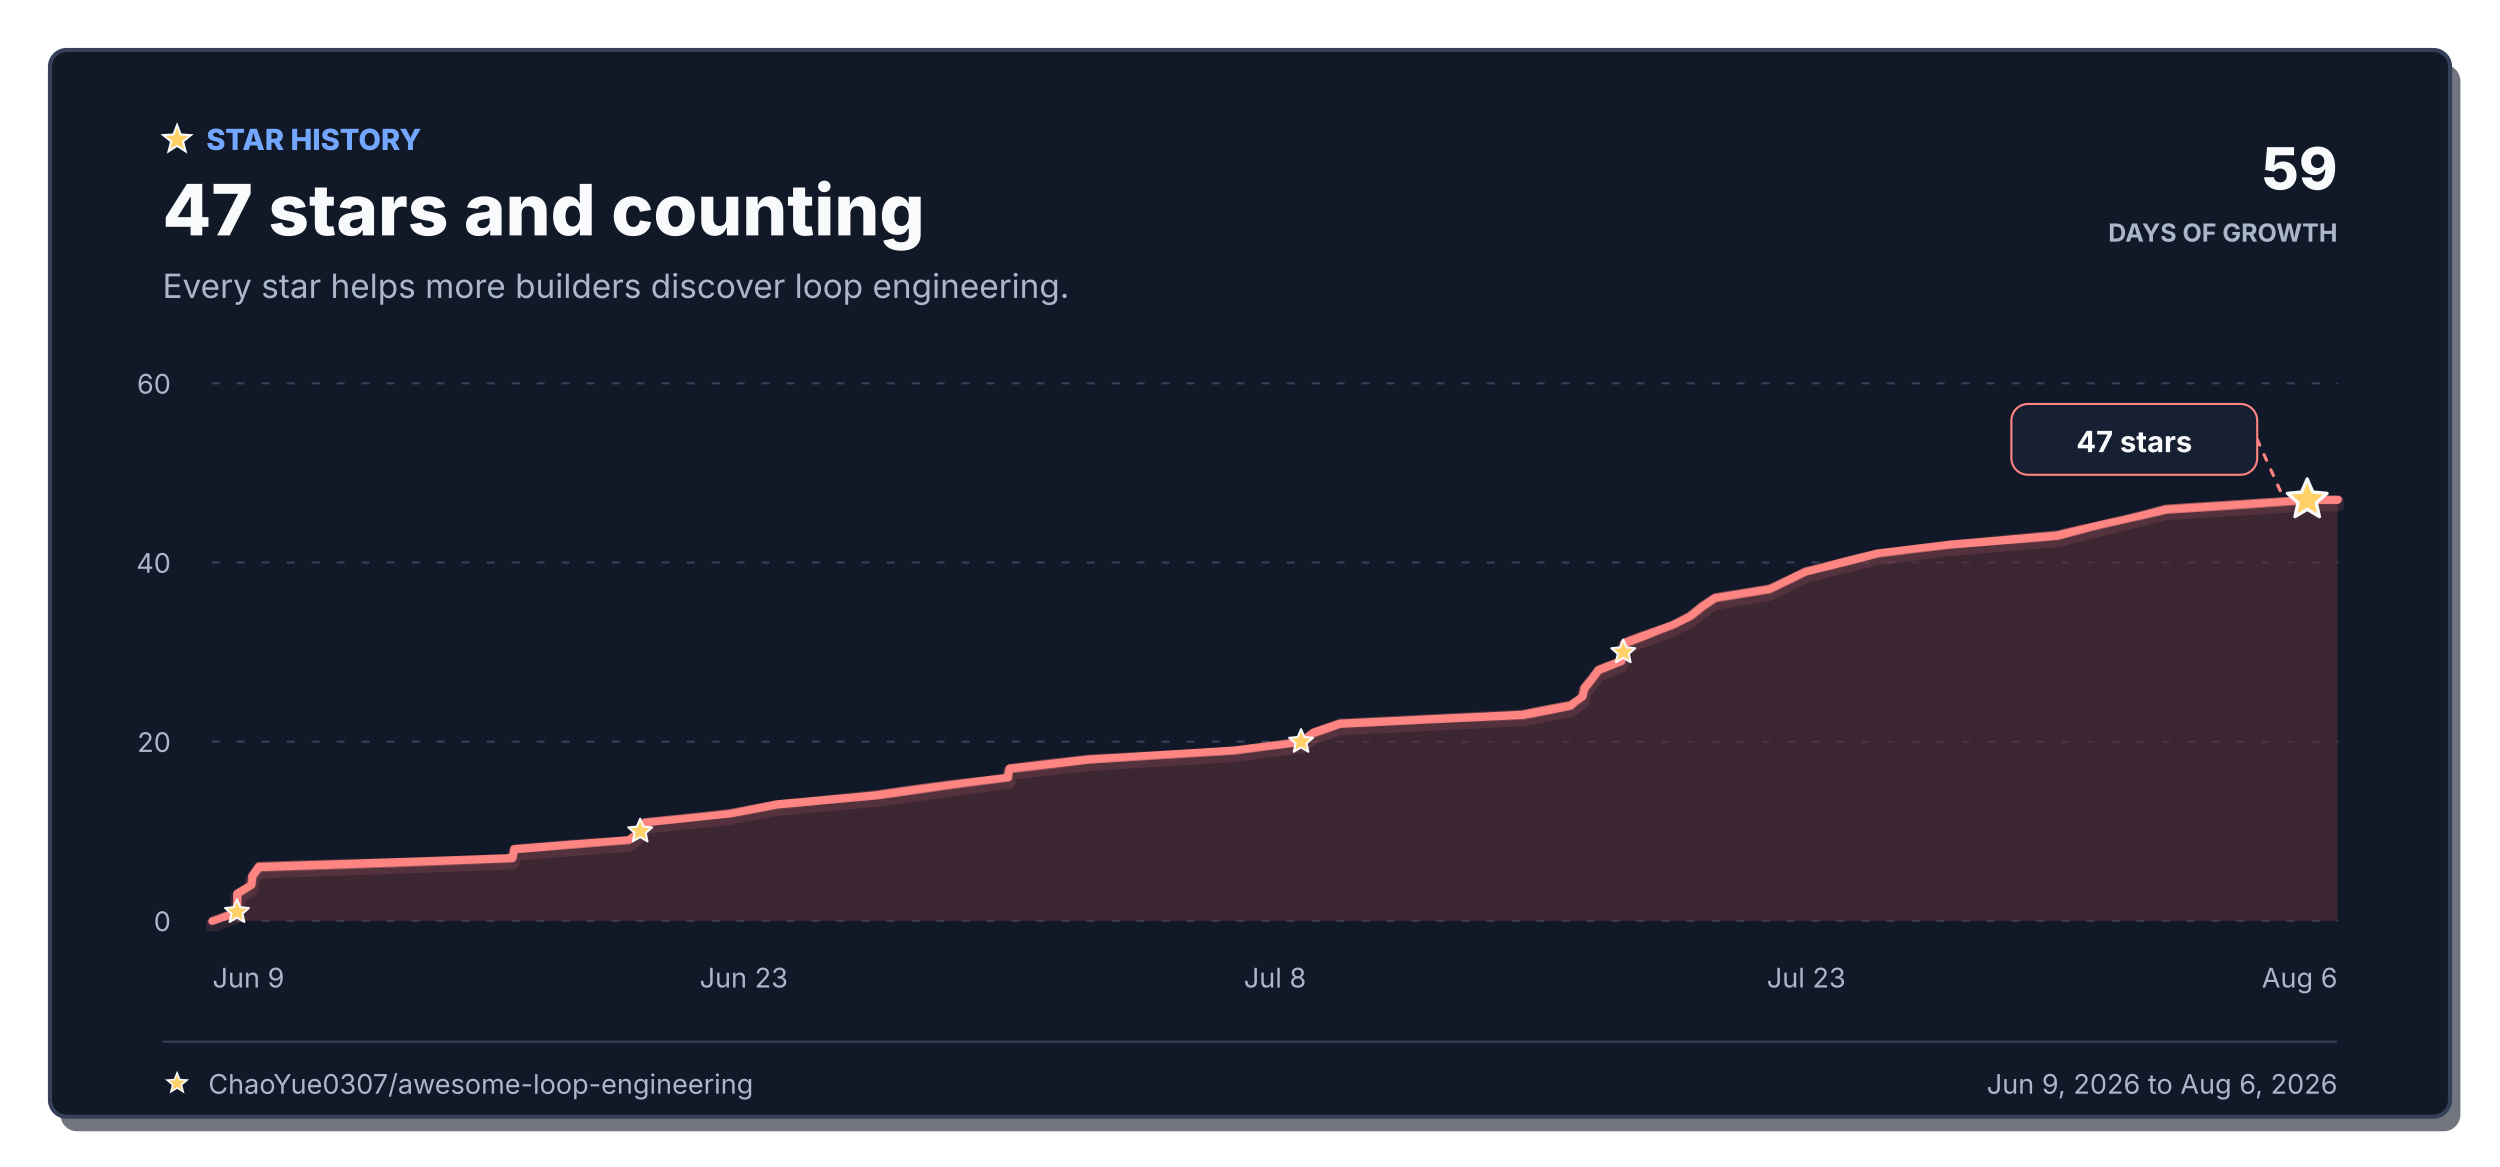
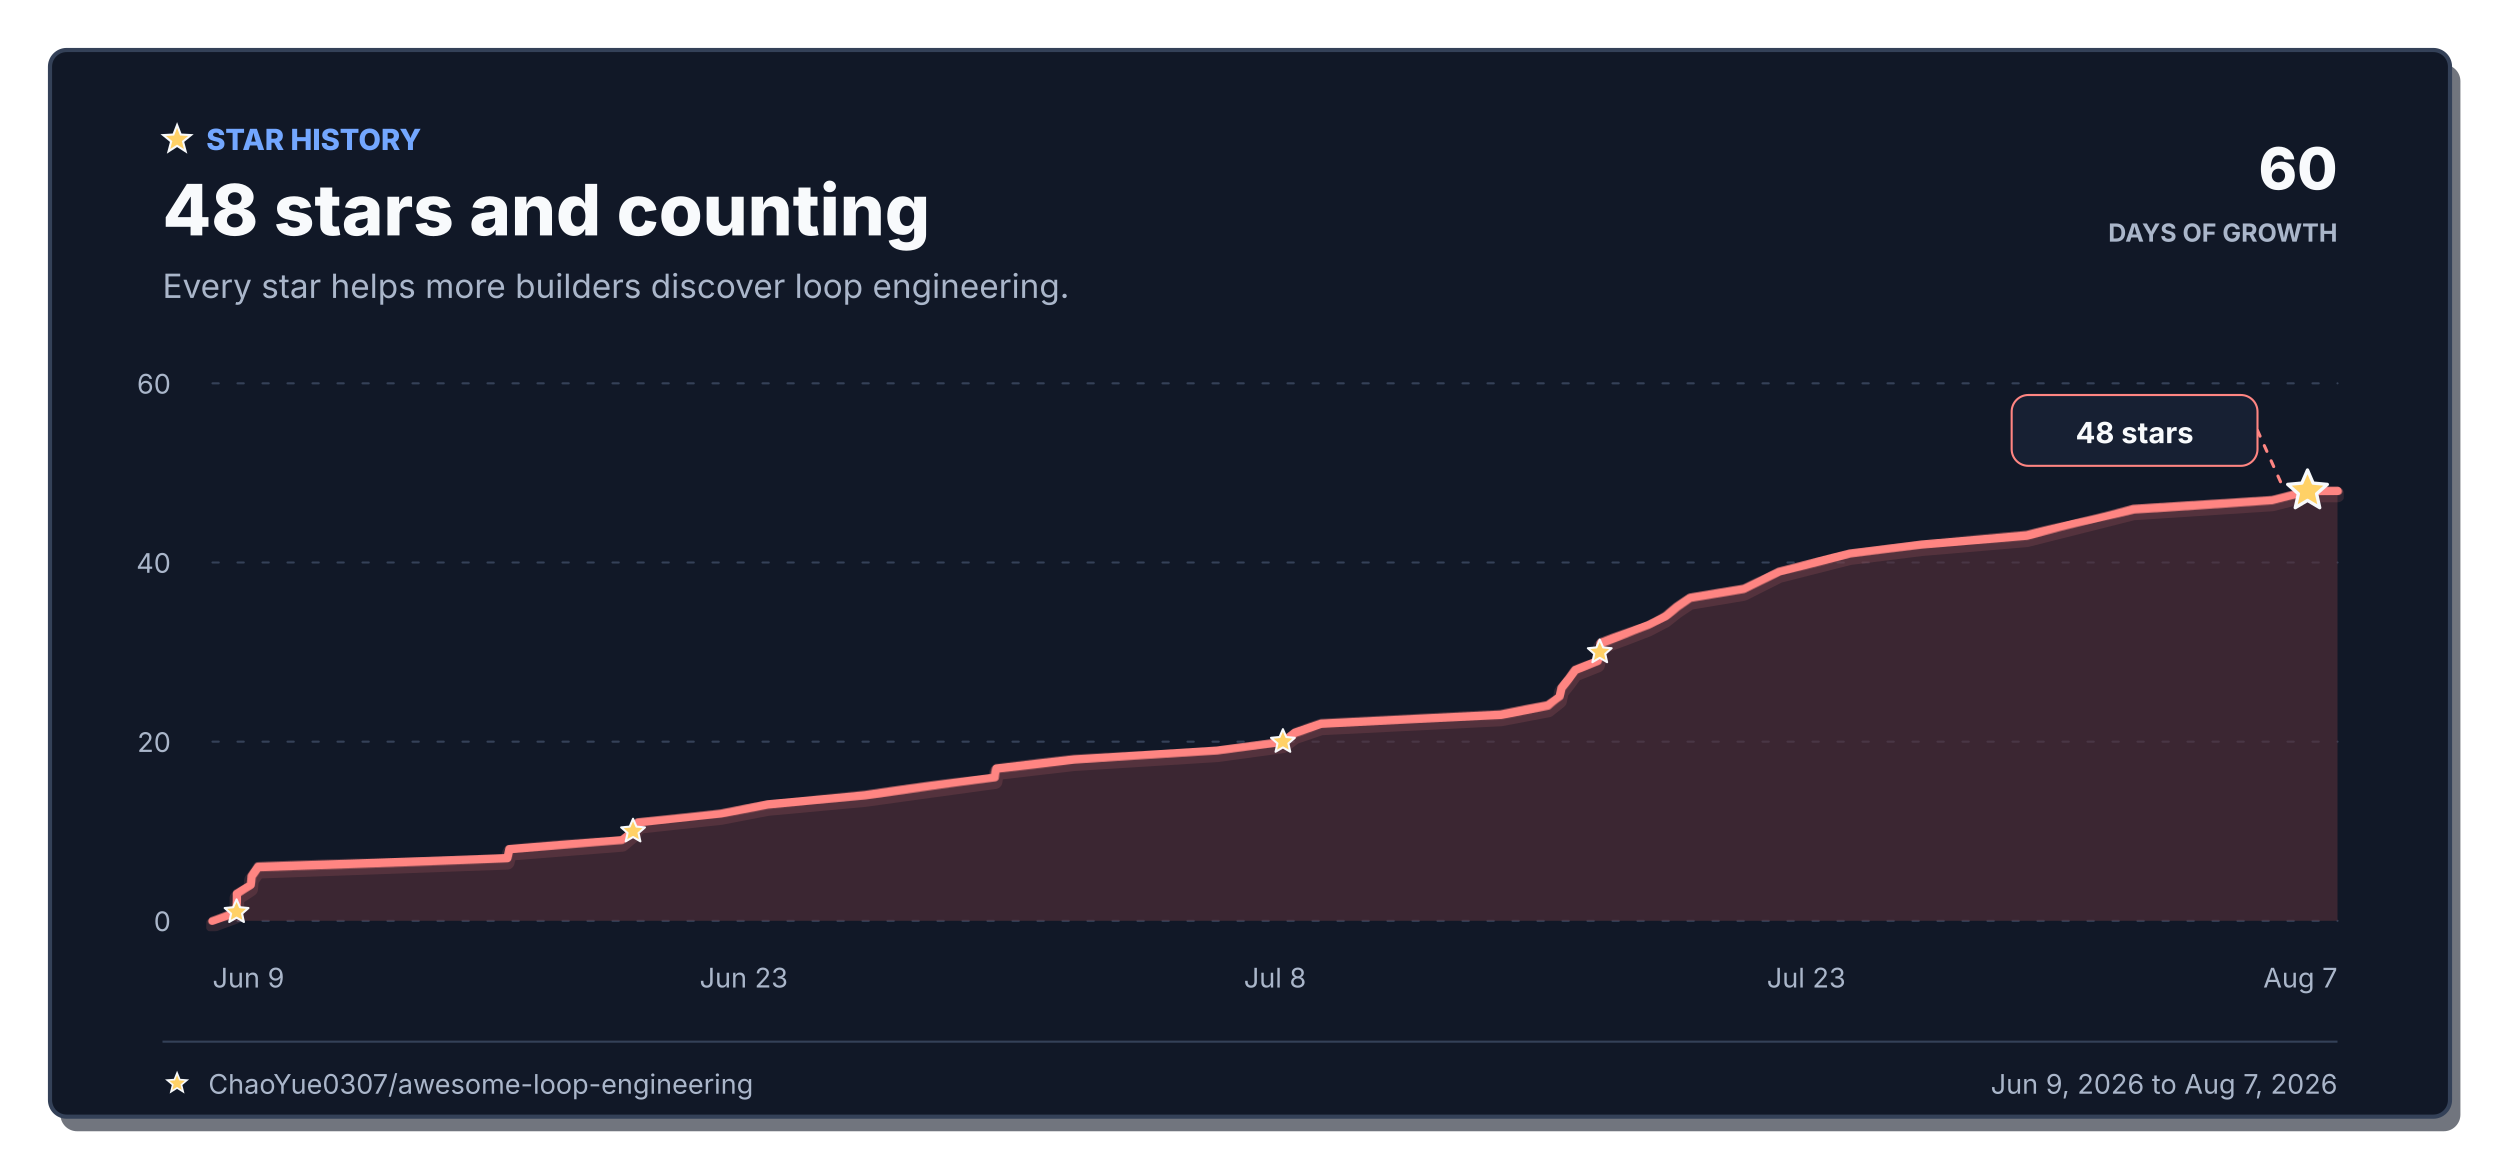
<svg xmlns="http://www.w3.org/2000/svg" width="1200" height="560" viewBox="0 0 1200 560" role="img" aria-labelledby="title desc">
  <style>
    text { font-family: ui-rounded, 'SF Pro Rounded', 'Nunito Sans', -apple-system, BlinkMacSystemFont, 'Segoe UI', sans-serif; letter-spacing: 0; }
  </style>
  <defs>
    <filter id="rough-line" x="-3%" y="-6%" width="106%" height="112%">
      <feTurbulence type="fractalNoise" baseFrequency="0.008 0.12" numOctaves="1" seed="17" result="noise" />
      <feDisplacementMap in="SourceGraphic" in2="noise" scale="1.2" xChannelSelector="R" yChannelSelector="G" />
    </filter>
    <clipPath id="plot-clip">
      <rect x="99" y="179" width="1026" height="268" />
    </clipPath>
  </defs>
  <rect x="29" y="31" width="1152" height="512" rx="8" fill="#0B1220" opacity="0.58" />
  <rect x="24" y="24" width="1152" height="512" rx="8" fill="#111827" stroke="#344158" stroke-width="2" />
  <path d="M 85 60 L 86.76 64.57 L 91.66 64.84 L 87.85 67.93 L 89.11 72.66 L 85 70 L 80.89 72.66 L 82.15 67.93 L 78.34 64.84 L 83.24 64.57 Z" fill="#FFD166" stroke="#F8FAFC" stroke-width="1" />
  <text x="99" y="72" fill="#73A7FF" font-size="14" font-weight="800">STAR HISTORY</text>
-   <text x="78" y="113" fill="#F8FAFC" font-size="34" font-weight="760">47 stars and counting</text>
+   <text x="78" y="113" fill="#F8FAFC" font-size="34" font-weight="760">48 stars and counting</text>
  <text x="78" y="143" fill="#AAB6CA" font-size="16">Every star helps more builders discover loop engineering.</text>
-   <text x="1122" y="91" fill="#F8FAFC" font-size="28" font-weight="760" text-anchor="end">59</text>
+   <text x="1122" y="91" fill="#F8FAFC" font-size="28" font-weight="760" text-anchor="end">60</text>
  <text x="1122" y="116" fill="#AAB6CA" font-size="12" font-weight="750" text-anchor="end">DAYS OF GROWTH</text>
  <line x1="102" y1="442" x2="1122" y2="442" stroke="#354158" stroke-width="1" stroke-dasharray="3 9" stroke-linecap="round" />
  <text x="82" y="446.94" fill="#AAB6CA" font-size="13" text-anchor="end">0</text>
  <line x1="102" y1="356" x2="1122" y2="356" stroke="#354158" stroke-width="1" stroke-dasharray="3 9" stroke-linecap="round" />
  <text x="82" y="360.94" fill="#AAB6CA" font-size="13" text-anchor="end">20</text>
  <line x1="102" y1="270" x2="1122" y2="270" stroke="#354158" stroke-width="1" stroke-dasharray="3 9" stroke-linecap="round" />
  <text x="82" y="274.94" fill="#AAB6CA" font-size="13" text-anchor="end">40</text>
  <line x1="102" y1="184" x2="1122" y2="184" stroke="#354158" stroke-width="1" stroke-dasharray="3 9" stroke-linecap="round" />
  <text x="82" y="188.94" fill="#AAB6CA" font-size="13" text-anchor="end">60</text>
  <text x="102" y="474" fill="#AAB6CA" font-size="13" text-anchor="start">Jun 9</text>
  <text x="357" y="474" fill="#AAB6CA" font-size="13" text-anchor="middle">Jun 23</text>
  <text x="612" y="474" fill="#AAB6CA" font-size="13" text-anchor="middle">Jul 8</text>
  <text x="867" y="474" fill="#AAB6CA" font-size="13" text-anchor="middle">Jul 23</text>
-   <text x="1122" y="474" fill="#AAB6CA" font-size="13" text-anchor="end">Aug 6</text>
+   <text x="1122" y="474" fill="#AAB6CA" font-size="13" text-anchor="end">Aug 7</text>
  <g clip-path="url(#plot-clip)">
-     <path d="M 102 442 L 113.75 437.7 L 113.89 433.4 L 113.91 429.1 L 120.63 424.8 L 121.03 420.5 L 124.26 416.2 L 245.9 411.9 L 246.92 407.6 L 302.06 403.3 L 307.29 399 L 309.85 394.7 L 350.36 390.4 L 373.06 386.1 L 420.49 381.8 L 452.1 377.5 L 484.01 373.2 L 484.69 368.9 L 522.47 364.6 L 592.37 360.3 L 624.51 356 L 630.33 351.7 L 643.19 347.4 L 730.91 343.1 L 754.05 338.8 L 759.56 334.5 L 760.45 330.2 L 763.99 325.9 L 767.15 321.6 L 778.11 317.3 L 779.17 313 L 779.49 308.7 L 791.44 304.4 L 802.77 300.1 L 811.15 295.8 L 816.65 291.5 L 823.23 287.2 L 849.42 282.9 L 866.76 274.3 L 901.22 265.7 L 936.22 261.4 L 987.61 257.1 L 1039.67 244.2 L 1107.46 239.9 L 1122 239.9 V 442 H 102 Z" fill="#572F38" opacity="0.6" />
-     <path d="M 102 442 L 113.75 437.7 L 113.89 433.4 L 113.91 429.1 L 120.63 424.8 L 121.03 420.5 L 124.26 416.2 L 245.9 411.9 L 246.92 407.6 L 302.06 403.3 L 307.29 399 L 309.85 394.7 L 350.36 390.4 L 373.06 386.1 L 420.49 381.8 L 452.1 377.5 L 484.01 373.2 L 484.69 368.9 L 522.47 364.6 L 592.37 360.3 L 624.51 356 L 630.33 351.7 L 643.19 347.4 L 730.91 343.1 L 754.05 338.8 L 759.56 334.5 L 760.45 330.2 L 763.99 325.9 L 767.15 321.6 L 778.11 317.3 L 779.17 313 L 779.49 308.7 L 791.44 304.4 L 802.77 300.1 L 811.15 295.8 L 816.65 291.5 L 823.23 287.2 L 849.42 282.9 L 866.76 274.3 L 901.22 265.7 L 936.22 261.4 L 987.61 257.1 L 1039.67 244.2 L 1107.46 239.9 L 1122 239.9" fill="none" stroke="#FF8582" stroke-width="7" stroke-linejoin="round" stroke-linecap="round" opacity="0.13" transform="translate(0 2)" />
-     <path d="M 102 442 L 113.75 437.7 L 113.89 433.4 L 113.91 429.1 L 120.63 424.8 L 121.03 420.5 L 124.26 416.2 L 245.9 411.9 L 246.92 407.6 L 302.06 403.3 L 307.29 399 L 309.85 394.7 L 350.36 390.4 L 373.06 386.1 L 420.49 381.8 L 452.1 377.5 L 484.01 373.2 L 484.69 368.9 L 522.47 364.6 L 592.37 360.3 L 624.51 356 L 630.33 351.7 L 643.19 347.4 L 730.91 343.1 L 754.05 338.8 L 759.56 334.5 L 760.45 330.2 L 763.99 325.9 L 767.15 321.6 L 778.11 317.3 L 779.17 313 L 779.49 308.7 L 791.44 304.4 L 802.77 300.1 L 811.15 295.8 L 816.65 291.5 L 823.23 287.2 L 849.42 282.9 L 866.76 274.3 L 901.22 265.7 L 936.22 261.4 L 987.61 257.1 L 1039.67 244.2 L 1107.46 239.9 L 1122 239.9" fill="none" stroke="#FF8582" stroke-width="4" stroke-linejoin="round" stroke-linecap="round" filter="url(#rough-line)" />
+     <path d="M 102 442 L 113.56 437.7 L 113.69 433.4 L 113.71 429.1 L 120.32 424.8 L 120.71 420.5 L 123.89 416.2 L 243.5 411.9 L 244.51 407.6 L 298.73 403.3 L 303.86 399 L 306.39 394.7 L 346.22 390.4 L 368.54 386.1 L 415.18 381.8 L 446.26 377.5 L 477.65 373.2 L 478.31 368.9 L 515.46 364.6 L 584.2 360.3 L 615.8 356 L 621.53 351.7 L 634.17 347.4 L 720.43 343.1 L 743.19 338.8 L 748.6 334.5 L 749.48 330.2 L 752.96 325.9 L 756.06 321.6 L 766.84 317.3 L 767.88 313 L 768.2 308.7 L 779.95 304.4 L 791.09 300.1 L 799.33 295.8 L 804.74 291.5 L 811.21 287.2 L 836.96 282.9 L 854.02 274.3 L 887.9 265.7 L 922.32 261.4 L 972.85 257.1 L 1024.05 244.2 L 1090.7 239.9 L 1107.6 235.6 L 1122 235.6 V 442 H 102 Z" fill="#572F38" opacity="0.6" />
+     <path d="M 102 442 L 113.56 437.7 L 113.69 433.4 L 113.71 429.1 L 120.32 424.8 L 120.71 420.5 L 123.89 416.2 L 243.5 411.9 L 244.51 407.6 L 298.73 403.3 L 303.86 399 L 306.39 394.7 L 346.22 390.4 L 368.54 386.1 L 415.18 381.8 L 446.26 377.5 L 477.65 373.2 L 478.31 368.9 L 515.46 364.6 L 584.2 360.3 L 615.8 356 L 621.53 351.7 L 634.17 347.4 L 720.43 343.1 L 743.19 338.8 L 748.6 334.5 L 749.48 330.2 L 752.96 325.9 L 756.06 321.6 L 766.84 317.3 L 767.88 313 L 768.2 308.7 L 779.95 304.4 L 791.09 300.1 L 799.33 295.8 L 804.74 291.5 L 811.21 287.2 L 836.96 282.9 L 854.02 274.3 L 887.9 265.7 L 922.32 261.4 L 972.85 257.1 L 1024.05 244.2 L 1090.7 239.9 L 1107.6 235.6 L 1122 235.6" fill="none" stroke="#FF8582" stroke-width="7" stroke-linejoin="round" stroke-linecap="round" opacity="0.13" transform="translate(0 2)" />
+     <path d="M 102 442 L 113.56 437.7 L 113.69 433.4 L 113.71 429.1 L 120.32 424.8 L 120.71 420.5 L 123.89 416.2 L 243.5 411.9 L 244.51 407.6 L 298.73 403.3 L 303.86 399 L 306.39 394.7 L 346.22 390.4 L 368.54 386.1 L 415.18 381.8 L 446.26 377.5 L 477.65 373.2 L 478.31 368.9 L 515.46 364.6 L 584.2 360.3 L 615.8 356 L 621.53 351.7 L 634.17 347.4 L 720.43 343.1 L 743.19 338.8 L 748.6 334.5 L 749.48 330.2 L 752.96 325.9 L 756.06 321.6 L 766.84 317.3 L 767.88 313 L 768.2 308.7 L 779.95 304.4 L 791.09 300.1 L 799.33 295.8 L 804.74 291.5 L 811.21 287.2 L 836.96 282.9 L 854.02 274.3 L 887.9 265.7 L 922.32 261.4 L 972.85 257.1 L 1024.05 244.2 L 1090.7 239.9 L 1107.6 235.6 L 1122 235.6" fill="none" stroke="#FF8582" stroke-width="4" stroke-linejoin="round" stroke-linecap="round" filter="url(#rough-line)" />
  </g>
-   <path d="M 113.75 431.7 L 115.37 435.47 L 119.46 435.85 L 116.38 438.55 L 117.28 442.55 L 113.75 440.46 L 110.23 442.55 L 111.13 438.55 L 108.05 435.85 L 112.13 435.47 Z" fill="#FFD166" stroke="#F8FAFC" stroke-width="1" stroke-linejoin="round" />
-   <path d="M 307.29 393 L 308.91 396.77 L 312.99 397.15 L 309.91 399.85 L 310.81 403.85 L 307.29 401.76 L 303.76 403.85 L 304.66 399.85 L 301.58 397.15 L 305.66 396.77 Z" fill="#FFD166" stroke="#F8FAFC" stroke-width="1" stroke-linejoin="round" />
-   <path d="M 624.51 350 L 626.13 353.77 L 630.21 354.15 L 627.13 356.85 L 628.03 360.85 L 624.51 358.76 L 620.98 360.85 L 621.88 356.85 L 618.8 354.15 L 622.88 353.77 Z" fill="#FFD166" stroke="#F8FAFC" stroke-width="1" stroke-linejoin="round" />
-   <path d="M 779.17 307 L 780.79 310.77 L 784.88 311.15 L 781.8 313.85 L 782.7 317.85 L 779.17 315.76 L 775.64 317.85 L 776.55 313.85 L 773.46 311.15 L 777.55 310.77 Z" fill="#FFD166" stroke="#F8FAFC" stroke-width="1" stroke-linejoin="round" />
-   <path d="M 1107.46 229.9 L 1110.16 236.18 L 1116.97 236.81 L 1111.83 241.32 L 1113.33 247.99 L 1107.46 244.5 L 1101.58 247.99 L 1103.08 241.32 L 1097.95 236.81 L 1104.75 236.18 Z" fill="#FFD166" stroke="#F8FAFC" stroke-width="1.6" stroke-linejoin="round" />
-   <path d="M 1083.46 210.9 L 1096.46 239.9" fill="none" stroke="#FF8582" stroke-width="1.5" stroke-dasharray="3 5" stroke-linecap="round" />
-   <rect x="965.46" y="193.9" width="118" height="34" rx="8" fill="#172033" stroke="#FF8582" />
-   <text x="1024.46" y="217.02" fill="#F8FAFC" font-size="14" font-weight="700" text-anchor="middle">47 stars</text>
+   <path d="M 113.56 431.7 L 115.18 435.47 L 119.26 435.85 L 116.18 438.55 L 117.08 442.55 L 113.56 440.46 L 110.03 442.55 L 110.93 438.55 L 107.85 435.85 L 111.93 435.47 Z" fill="#FFD166" stroke="#F8FAFC" stroke-width="1" stroke-linejoin="round" />
+   <path d="M 303.86 393 L 305.49 396.77 L 309.57 397.15 L 306.49 399.85 L 307.39 403.85 L 303.86 401.76 L 300.34 403.85 L 301.24 399.85 L 298.16 397.15 L 302.24 396.77 Z" fill="#FFD166" stroke="#F8FAFC" stroke-width="1" stroke-linejoin="round" />
+   <path d="M 615.8 350 L 617.42 353.77 L 621.5 354.15 L 618.42 356.85 L 619.32 360.85 L 615.8 358.76 L 612.27 360.85 L 613.17 356.85 L 610.09 354.15 L 614.18 353.77 Z" fill="#FFD166" stroke="#F8FAFC" stroke-width="1" stroke-linejoin="round" />
+   <path d="M 767.88 307 L 769.51 310.77 L 773.59 311.15 L 770.51 313.85 L 771.41 317.85 L 767.88 315.76 L 764.36 317.85 L 765.26 313.85 L 762.18 311.15 L 766.26 310.77 Z" fill="#FFD166" stroke="#F8FAFC" stroke-width="1" stroke-linejoin="round" />
+   <path d="M 1107.6 225.6 L 1110.3 231.88 L 1117.11 232.51 L 1111.97 237.02 L 1113.47 243.69 L 1107.6 240.2 L 1101.72 243.69 L 1103.22 237.02 L 1098.09 232.51 L 1104.89 231.88 Z" fill="#FFD166" stroke="#F8FAFC" stroke-width="1.6" stroke-linejoin="round" />
+   <path d="M 1083.6 206.6 L 1096.6 235.6" fill="none" stroke="#FF8582" stroke-width="1.5" stroke-dasharray="3 5" stroke-linecap="round" />
+   <rect x="965.6" y="189.6" width="118" height="34" rx="8" fill="#172033" stroke="#FF8582" />
+   <text x="1024.6" y="212.72" fill="#F8FAFC" font-size="14" font-weight="700" text-anchor="middle">48 stars</text>
  <line x1="78" y1="500" x2="1122" y2="500" stroke="#344158" />
  <path d="M 85 515 L 86.29 518.22 L 89.76 518.45 L 87.09 520.68 L 87.94 524.05 L 85 522.2 L 82.06 524.05 L 82.91 520.68 L 80.24 518.45 L 83.71 518.22 Z" fill="#FFD166" stroke="#F8FAFC" stroke-width="0.8" />
  <text x="100" y="525" fill="#AAB6CA" font-size="13">ChaoYue0307/awesome-loop-engineering</text>
-   <text x="1122" y="525" fill="#AAB6CA" font-size="13" text-anchor="end">Jun 9, 2026 to Aug 6, 2026</text>
+   <text x="1122" y="525" fill="#AAB6CA" font-size="13" text-anchor="end">Jun 9, 2026 to Aug 7, 2026</text>
</svg>
